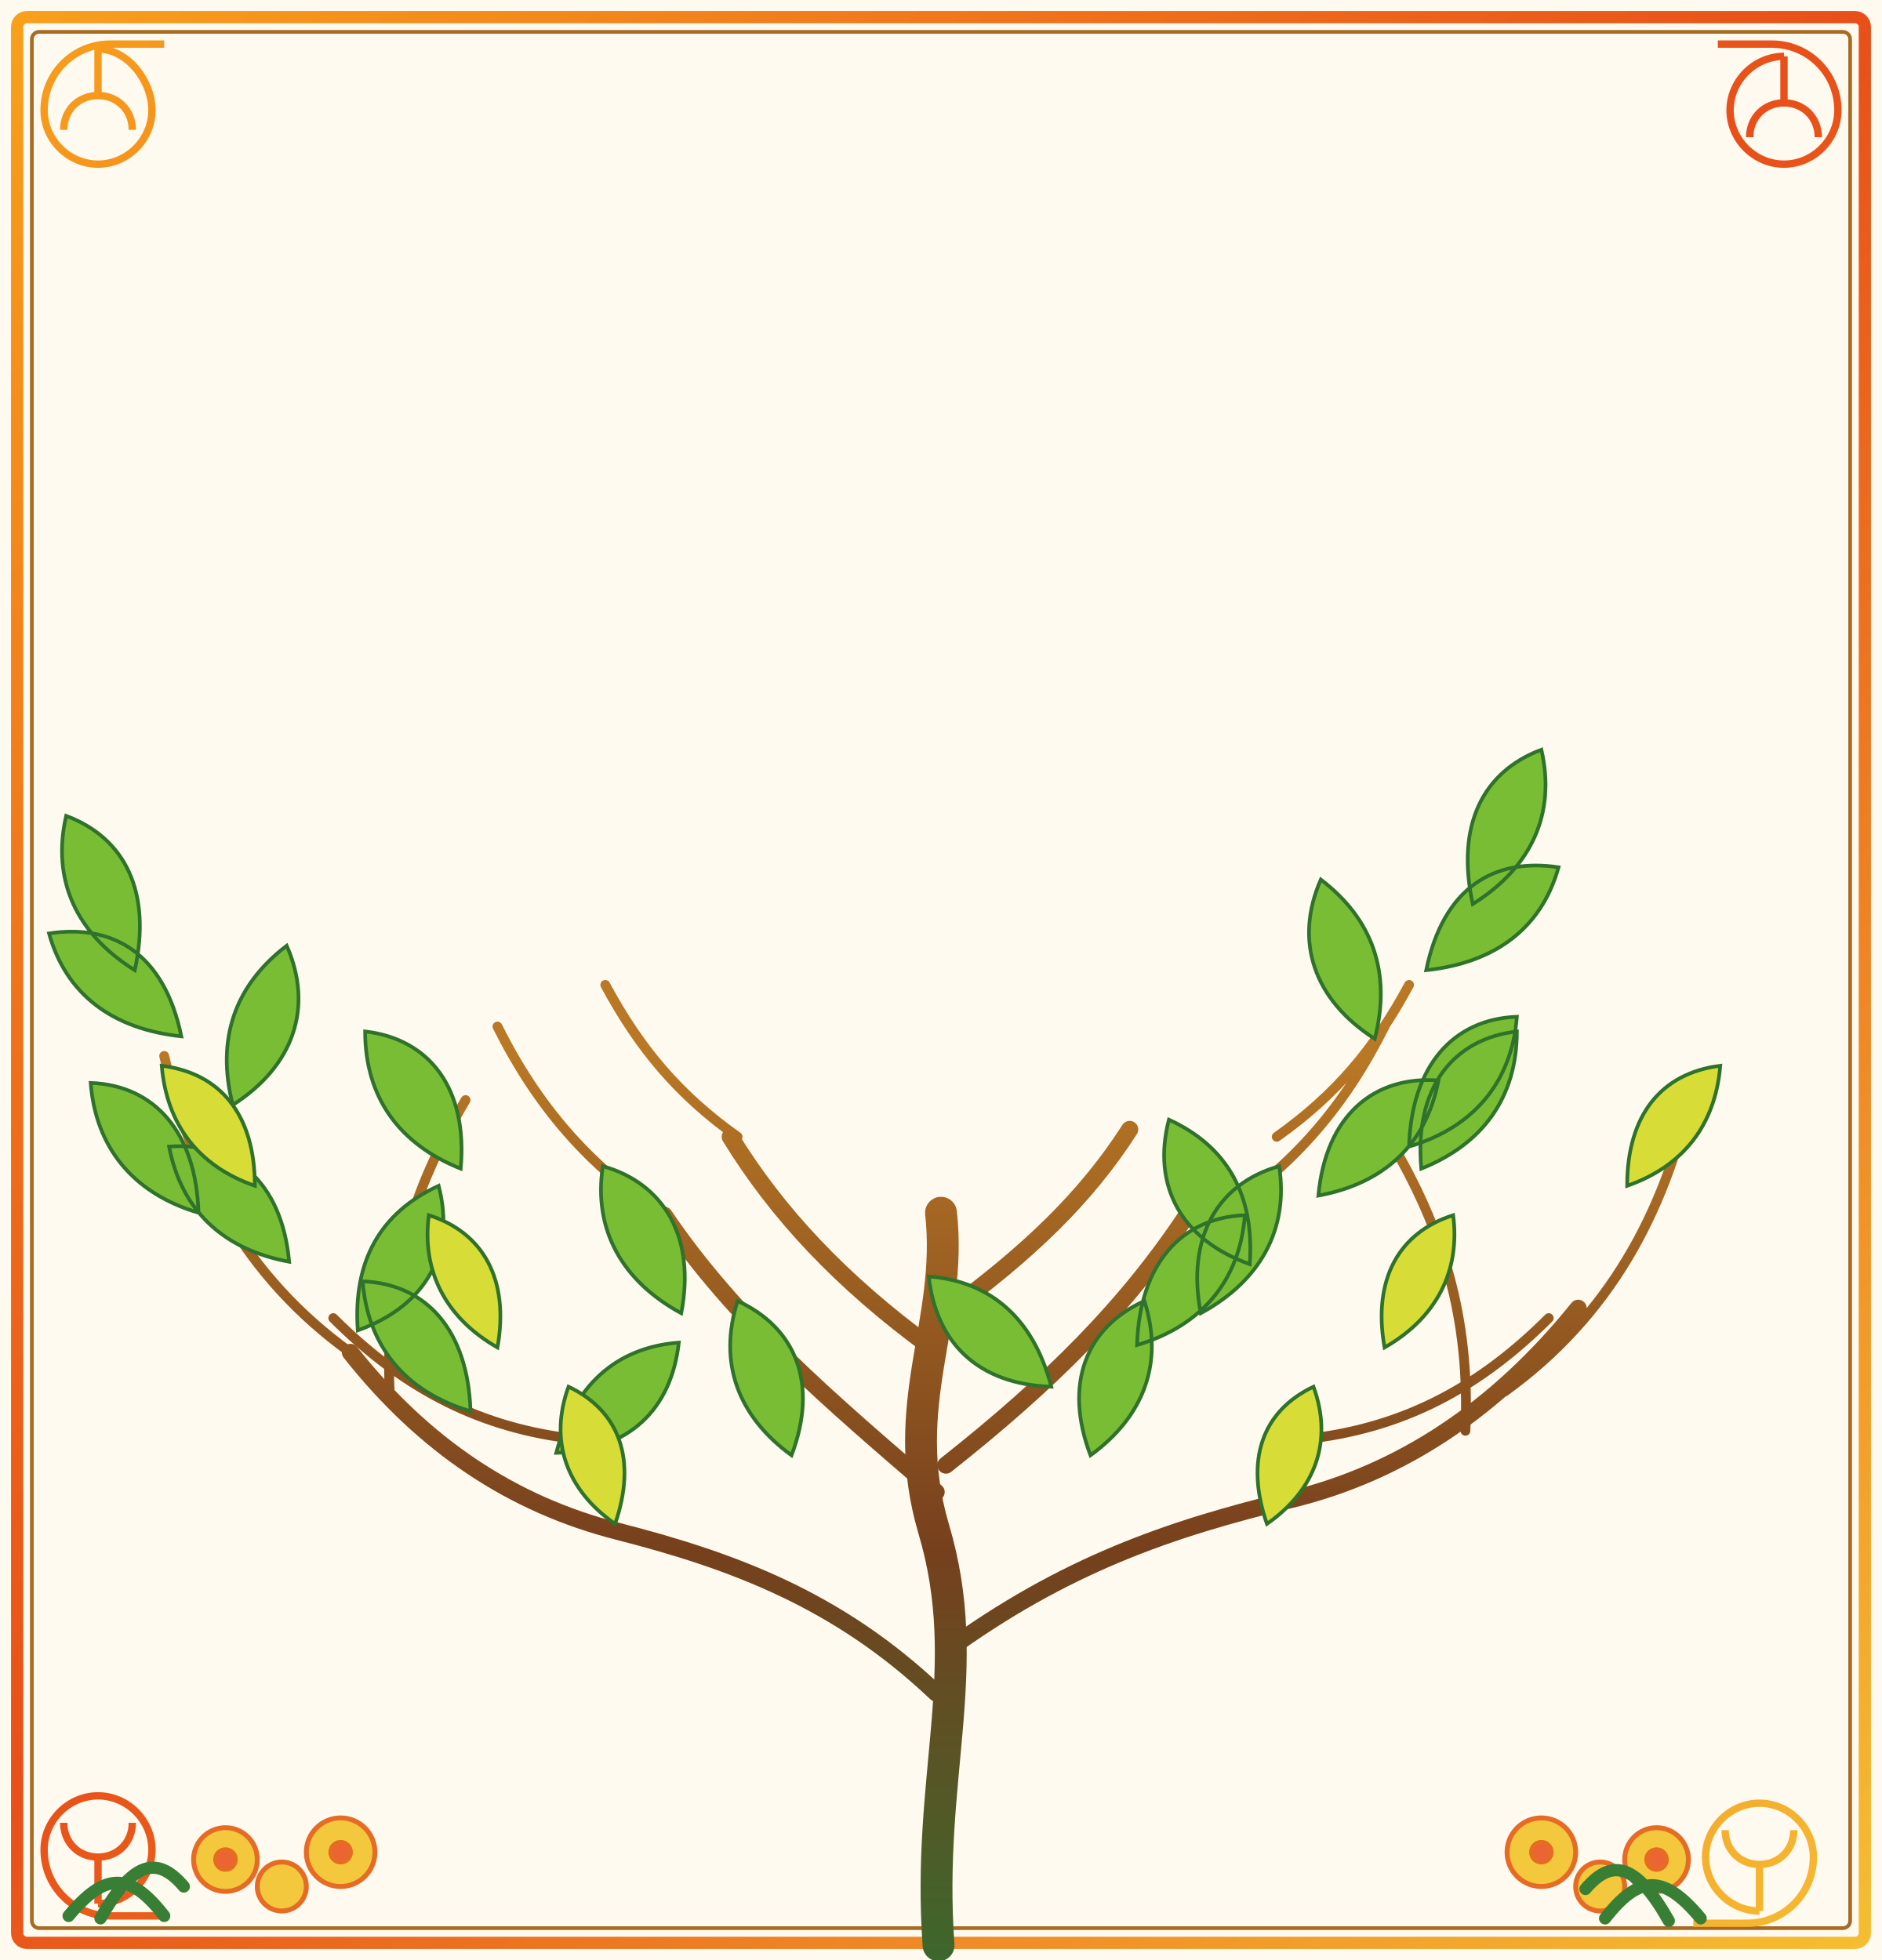
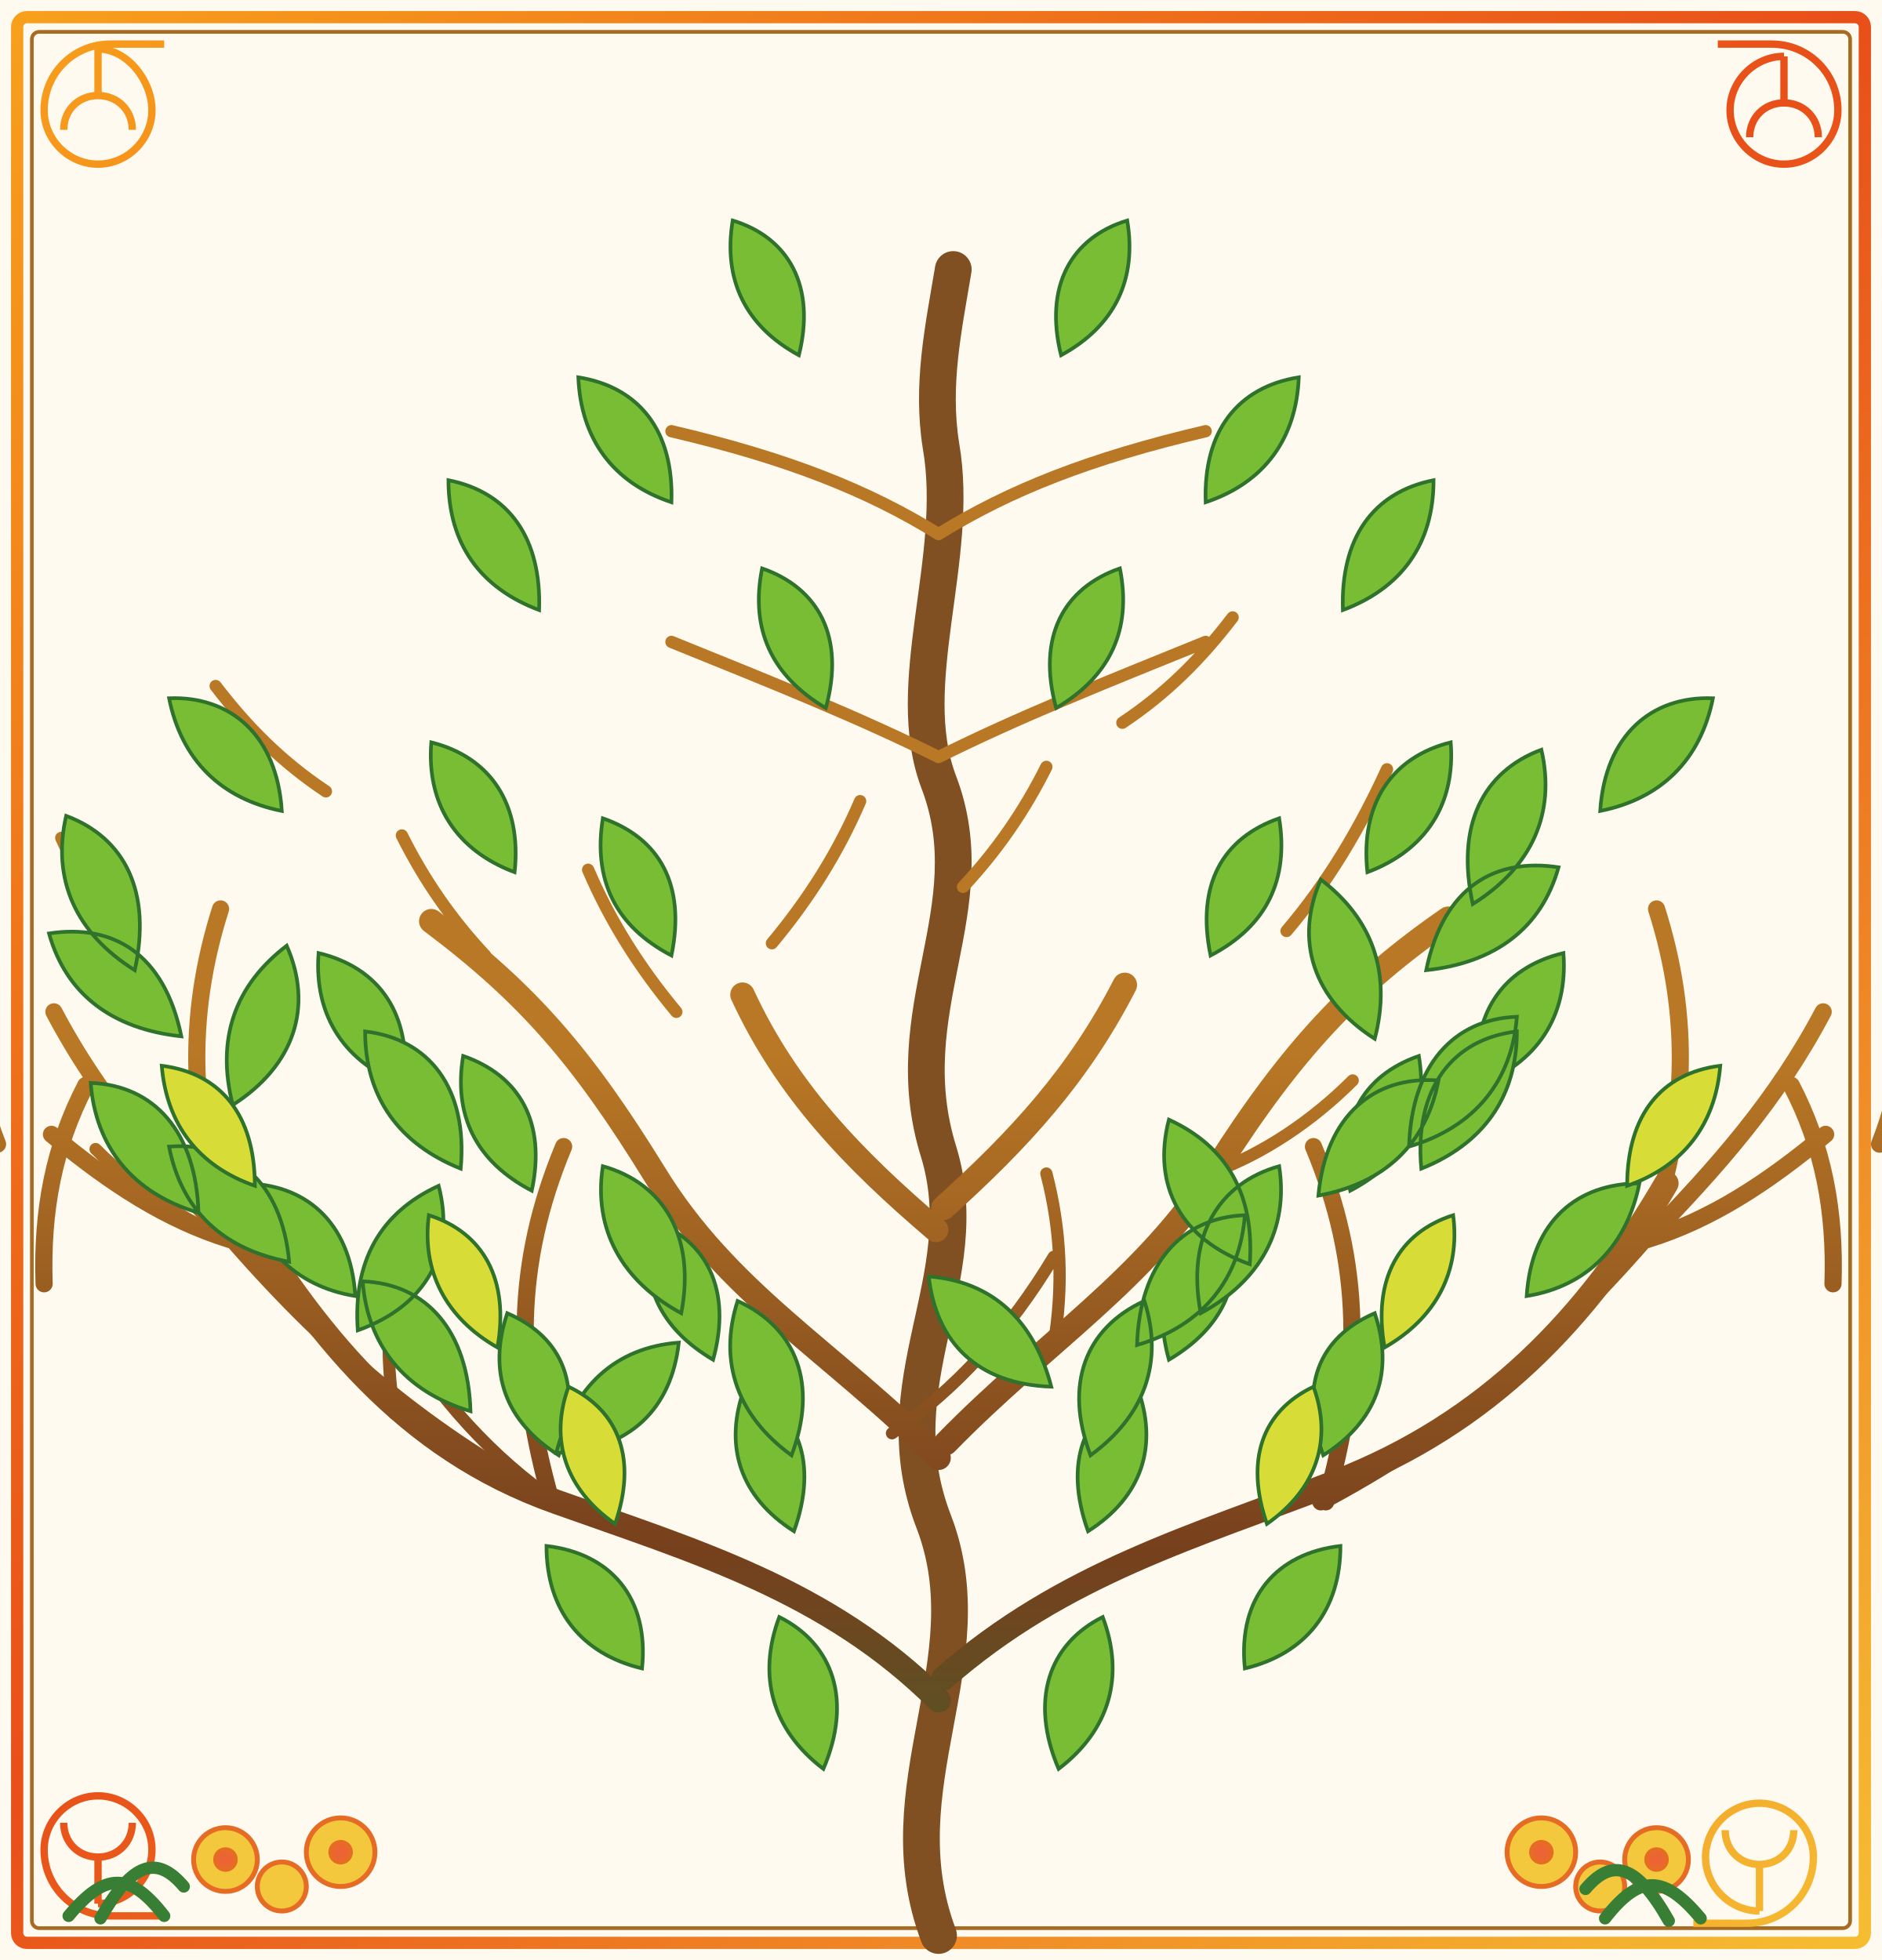
<svg xmlns="http://www.w3.org/2000/svg" viewBox="0 0 768 800" fill="none">
  <defs>
    <linearGradient id="frame" x1="0" y1="0" x2="768" y2="800" gradientUnits="userSpaceOnUse">
      <stop stop-color="#f8a11c" />
      <stop offset=".48" stop-color="#e84f19" />
      <stop offset="1" stop-color="#f6bf32" />
    </linearGradient>
    <linearGradient id="branch" x1="384" y1="430" x2="384" y2="800" gradientUnits="userSpaceOnUse">
      <stop stop-color="#b97825" />
      <stop offset=".55" stop-color="#76401d" />
      <stop offset="1" stop-color="#3d672c" />
    </linearGradient>
  </defs>
  <path fill="#fffaf0" d="M0 0h768v800H0z" />
  <rect x="7" y="7" width="754" height="786" rx="4" stroke="url(#frame)" stroke-width="5" />
  <rect x="13" y="13" width="742" height="774" rx="3" stroke="#a76b22" stroke-width="1.5" />
  <path d="M18 45c0-15 12-27 27-27h22M18 45c0 12 10 22 22 22s22-10 22-22S52 20 40 20m0 0v19m0 0c-8 0-14 6-14 14m14-14c8 0 14 6 14 14M750 45c0-15-12-27-27-27h-22m49 27c0 12-10 22-22 22s-22-10-22-22 10-22 22-22m0 0v19m0 0c8 0 14 6 14 14m-14-14c-8 0-14 6-14 14M18 755c0 15 12 27 27 27h22m-49-27c0-12 10-22 22-22s22 10 22 22-10 22-22 22m0 0v-19m0 0c-8 0-14-6-14-14m14 14c8 0 14-6 14-14m686 14c0 15-12 27-27 27h-22m49-27c0-12-10-22-22-22s-22 10-22 22 10 22 22 22m0 0v-19m0 0c8 0 14-6 14-14m-14 14c-8 0-14-6-14-14" stroke="url(#frame)" stroke-width="3" />
  <g stroke="url(#branch)" stroke-linecap="round" stroke-linejoin="round">
-     <path d="M383 794c-5-69 15-113-2-170-15-51 8-84 3-129" stroke-width="13" />
-     <path d="M382 691c-40-38-83-54-130-66-43-11-79-35-109-73M386 674c48-35 91-50 141-62 45-11 84-37 117-78M382 609c-43-37-82-70-111-113m115 102c43-34 74-65 99-103M380 550c-37-27-63-55-82-86m88 72c34-25 57-47 75-75" stroke-width="7" />
-     <path d="M143 552c-43-31-65-73-76-121m92 137c-2-46 9-82 31-119m424 119c43-31 65-73 76-121m-92 137c2-46-9-82-31-119M232 587c-39-5-69-22-96-49m400 49c39-5 69-22 96-49M271 496c-31-20-52-45-68-77m294 77c31-20 52-45 68-77M301 464c-24-17-40-36-54-62m274 62c24-17 40-36 54-62" stroke-width="4" />
+     <path d="M383 790c-23-61 20-112-2-169-22-57 18-99 2-151-18-58 20-99 0-151-15-40 9-91 1-137-4-25 1-48 5-72" stroke="#815022" stroke-width="15" />
+     <path d="M383 694c-45-45-100-61-156-81-62-22-99-69-132-124M385 685c49-43 103-58 160-80 62-24 103-67 135-122M383 595c-44-44-86-67-116-116-29-47-51-73-91-103m210 213c41-42 81-66 111-113 30-47 55-74 94-101M382 502c-34-29-61-57-79-96m82 87c31-28 55-54 74-91" stroke-width="10" />
+     <path d="M227 613c-51-27-91-60-132-107m-1 0c-29-30-53-57-72-93m72 93c-17-48-18-91-4-135m135 242c-15-53-15-97 5-145m-136 38c-26-8-49-23-73-43m-3 61c-1-30 4-56 17-81m-36 24c-9-23-12-46-9-70M539 613c51-27 91-60 132-107m1 0c29-30 53-57 72-93m-72 93c17-48 18-91 4-135m-135 242c15-53 15-97-5-145m136 38c26-8 49-23 73-43m3 61c1-30-4-56-17-81m36 24c9-23 12-46 9-70" stroke-width="7" />
+     <path d="M227 613c-26-18-48-42-66-72m-66-35c-19-7-39-20-56-37m27-61c-17-20-30-42-41-66m136 235c-4-24-3-47 3-70m112-94c-15-18-27-37-36-58m-42 35c-14-15-25-31-34-49m-31-18c-18-12-32-26-45-43m276 305c26-18 48-42 66-72m66-35c19-7 39-20 56-37m-27-61c17-20 30-42 41-66m-136 235c4-24 3-47-3-70m-112-94c15-18 27-37 36-58m42 35c14-15 25-31 34-49m31-18c18-12 32-26 45-43M383 309c-32-16-67-30-109-47m109 47c32-16 67-30 109-47M383 218c-29-18-62-31-109-42m109 42c29-18 62-31 109-42" stroke-width="5" />
  </g>
  <g stroke="#2f722c" stroke-width="1.5">
+     <path fill="#79bd35" d="M326 145c-22-12-31-31-27-55 23 7 34 27 27 55Zm107 0c22-12 31-31 27-55-23 7-34 27-27 55ZM274 205c-24-8-37-26-38-51 25 4 39 22 38 51Zm218 0c24-8 37-26 38-51-25 4-39 22-38 51ZM220 249c-24-9-37-27-37-53 25 5 38 24 37 53Zm328 0c24-9 37-27 37-53-25 5-38 24-37 53ZM337 289c-22-13-31-32-26-57 23 8 34 28 26 57Zm94 0c22-13 31-32 26-57-23 8-34 28-26 57ZM115 331c-25-5-41-21-46-46 25-1 44 15 46 46Zm538 0c25-5 41-21 46-46-25-1-44 15-46 46ZM210 356c-24-9-36-28-34-53 24 6 37 25 34 53Zm348 0c24-9 36-28 34-53-24 6-37 25-34 53ZM274 390c-23-12-32-31-28-56 23 8 34 27 28 56Zm220 0c23-12 32-31 28-56-23 8-34 27-28 56ZM165 443c-24-9-37-28-35-54 25 6 38 25 35 54Zm438 0c24-9 37-28 35-54-25 6-38 25-35 54ZM217 486c-23-12-32-31-28-55 23 8 34 27 28 55Zm334 0c23-12 32-31 28-55-23 8-34 27-28 55ZM145 529c-25-4-41-21-46-46 25 0 44 15 46 46Zm478 0c25-4 41-21 46-46-25 0-44 15-46 46ZM291 555c-22-13-31-32-25-57 22 8 33 28 25 57Zm186 0c22-13 31-32 25-57-22 8-33 28-25 57ZM228 594c-22-14-29-34-21-58 23 10 31 30 21 58Zm312 0c22-14 29-34 21-58-23 10-31 30-21 58ZM324 625c-22-14-29-35-20-59 22 10 30 31 20 59Zm120 0c22-14 29-35 20-59-22 10-30 31-20 59ZM262 681c-25-6-39-24-39-50 26 3 42 21 39 50Zm246 0c25-6 39-24 39-50-26 3-42 21-39 50ZM336 722c-21-16-27-38-18-62 22 11 30 34 18 62Zm96 0c21-16 27-38 18-62-22 11-30 34-18 62Z" />
    <path fill="#79bd35" d="M74 423c-28-3-47-17-54-42 26-4 47 8 54 42Zm21 28c-7-27 1-49 22-65 11 25 3 49-22 65Zm23 64c-27-5-44-21-49-47 26-2 46 14 49 47Zm28 28c-2-28 9-48 33-59 7 27-5 49-33 59Zm46 33c-27-8-42-27-44-53 26 1 43 20 44 53Zm35 17c7-27 24-43 50-45-3 27-20 44-50 45Zm-146-98c-27-8-42-27-44-53 26 1 43 20 44 53Zm-26-99c-24-15-34-37-28-63 24 9 35 31 28 63Zm527 0c28-3 47-17 54-42-26-4-47 8-54 42Zm-21 28c7-27-1-49-22-65-11 25-3 49 22 65Zm-23 64c27-5 44-21 49-47-26-2-46 14-49 47Zm-28 28c2-28-9-48-33-59-7 27 5 49 33 59Zm-46 33c27-8 42-27 44-53-26 1-43 20-44 53Zm-35 17c-7-27-24-43-50-45 3 27 20 44 50 45Zm146-98c27-8 42-27 44-53-26 1-43 20-44 53Zm26-99c24-15 34-37 28-63-24 9-35 31-28 63ZM188 477c-25-10-39-29-39-56 26 3 42 23 39 56Zm392 0c25-10 39-29 39-56-26 3-42 23-39 56ZM278 536c-24-13-36-34-32-60 25 7 38 29 32 60Zm212 0c24-13 36-34 32-60-25 7-38 29-32 60ZM323 594c-22-16-30-38-22-63 24 11 33 34 22 63Zm122 0c22-16 30-38 22-63-24 11-33 34-22 63Z" />
    <path fill="#d7dd36" d="M104 484c-23-8-36-25-38-49 24 3 38 20 38 49Zm560 0c23-8 36-25 38-49-24 3-38 20-38 49ZM203 550c-21-12-31-31-28-54 22 7 33 26 28 54Zm362 0c21-12 31-31 28-54-22 7-33 26-28 54ZM251 622c-20-14-27-34-19-56 21 10 28 30 19 56Zm266 0c20-14 27-34 19-56-21 10-28 30-19 56Z" />
  </g>
  <g fill="#f3c83c" stroke="#e66b25" stroke-width="2">
    <circle cx="92" cy="759" r="13" />
    <circle cx="115" cy="770" r="10" />
    <circle cx="139" cy="756" r="14" />
    <circle cx="676" cy="759" r="13" />
    <circle cx="653" cy="770" r="10" />
    <circle cx="629" cy="756" r="14" />
    <circle cx="92" cy="759" r="4" fill="#ec6334" />
    <circle cx="139" cy="756" r="4" fill="#ec6334" />
    <circle cx="676" cy="759" r="4" fill="#ec6334" />
    <circle cx="629" cy="756" r="4" fill="#ec6334" />
  </g>
  <path d="M28 782c15-18 25-18 39 0m-26 1c13-23 23-26 34-13m619 13c-15-18-25-18-39 0m26 1c-13-23-23-26-34-13" stroke="#397e35" stroke-width="5" stroke-linecap="round" />
</svg>
